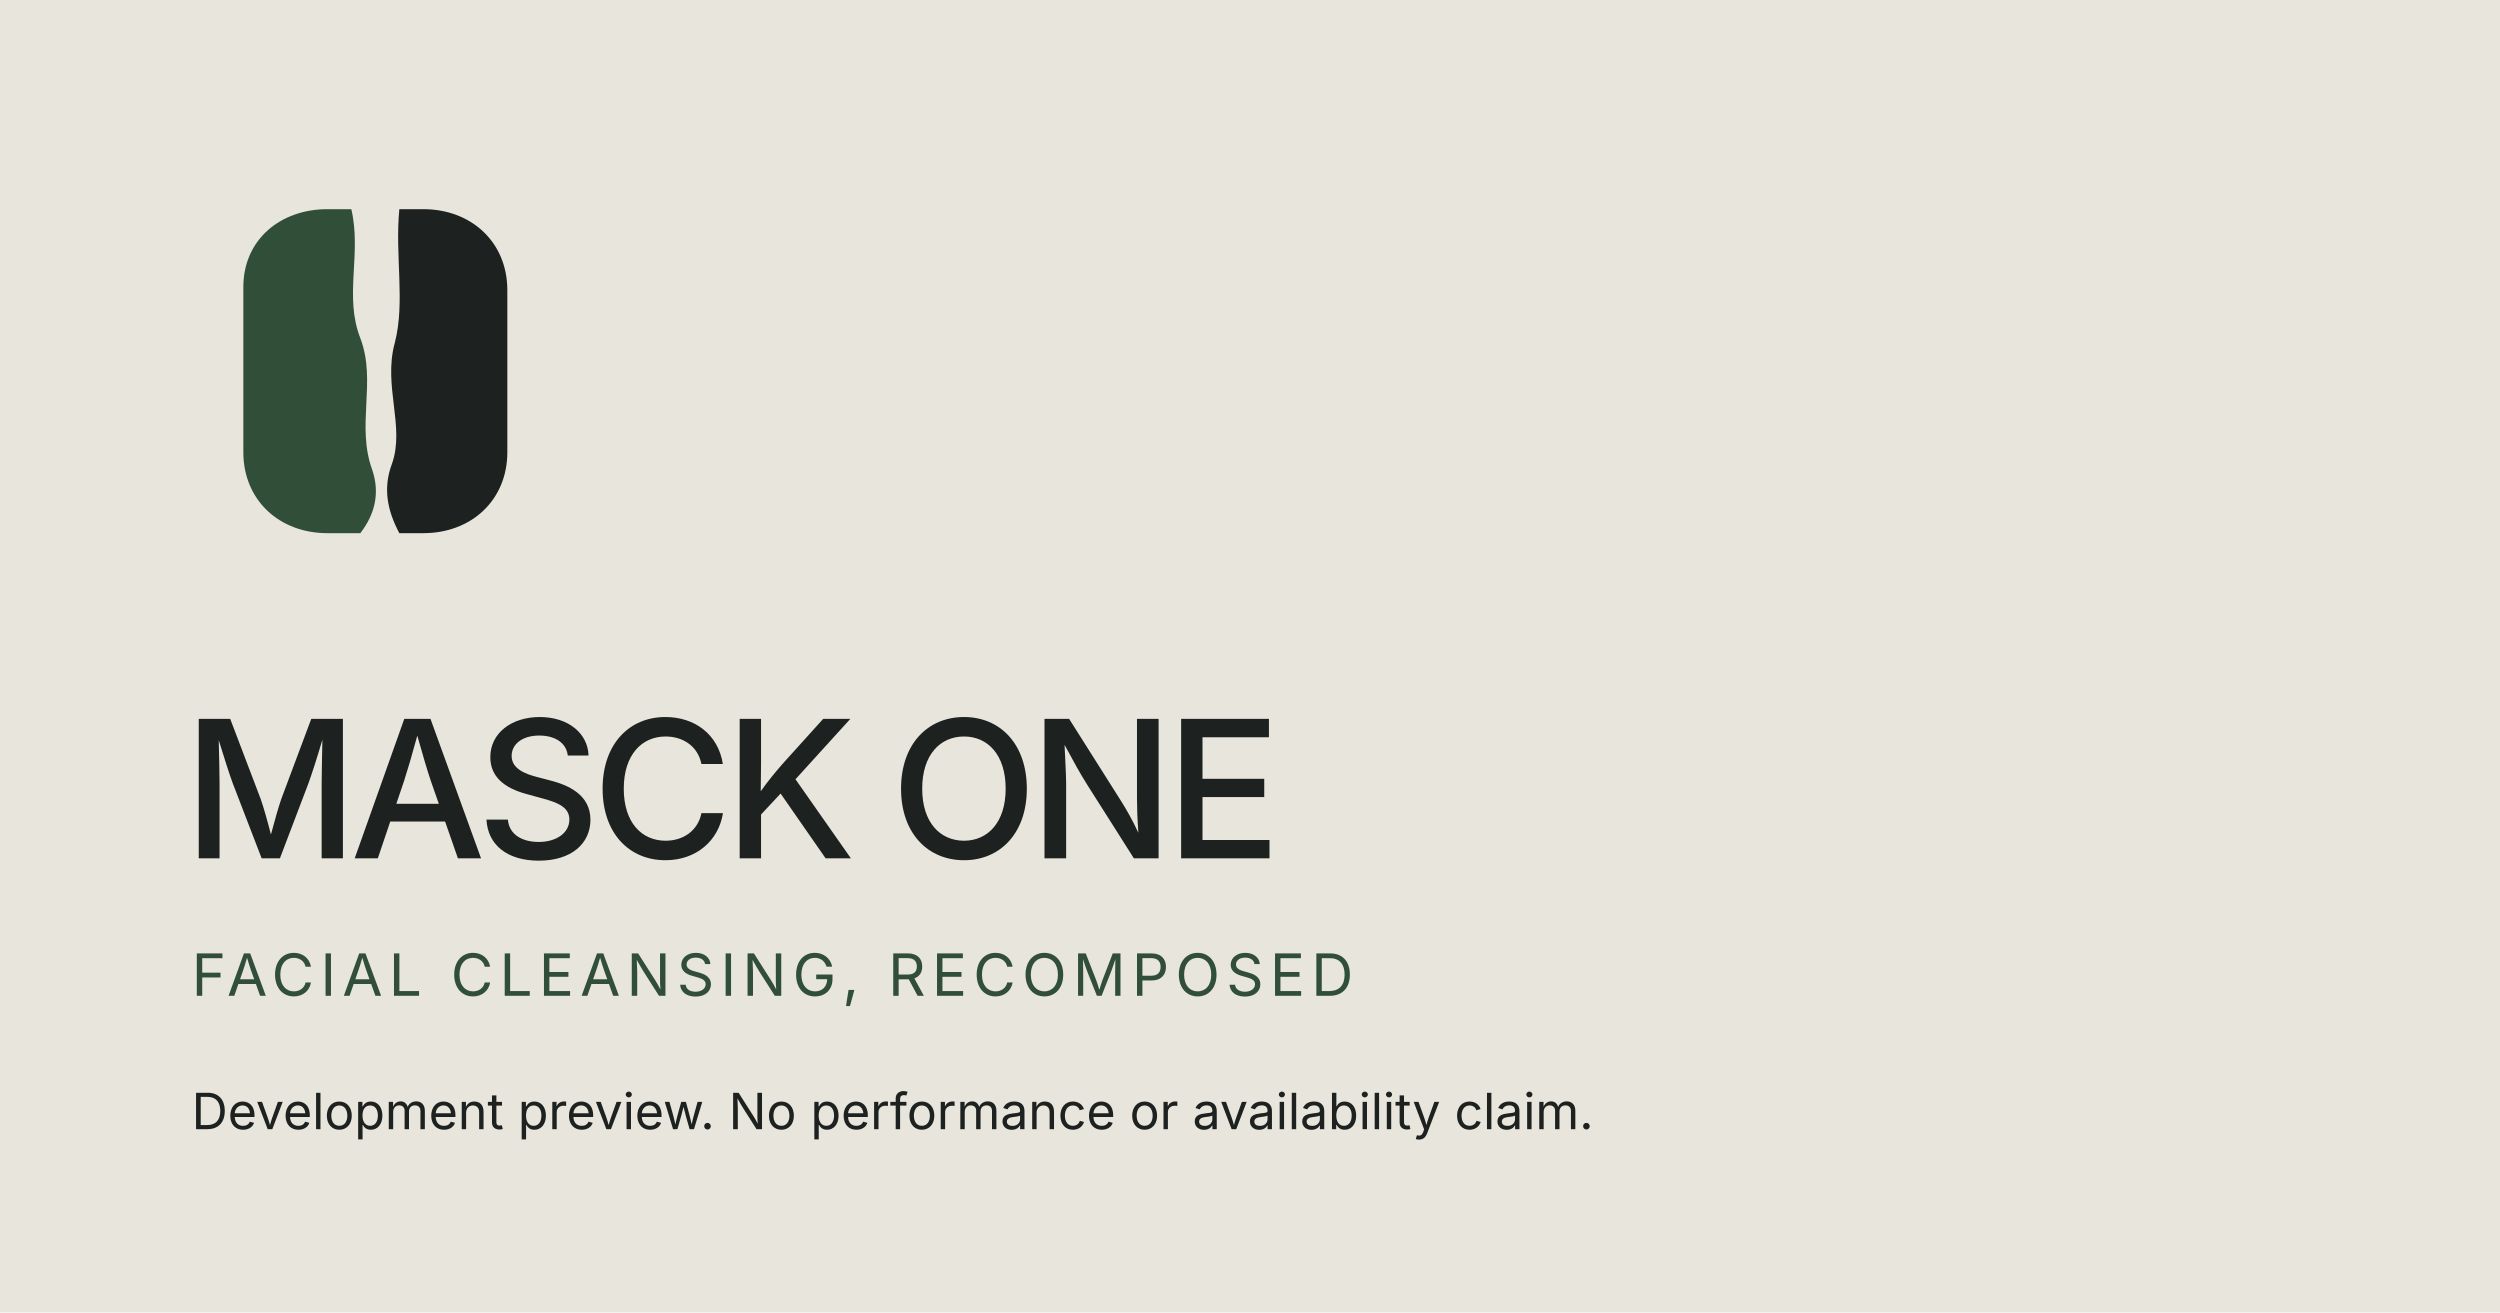
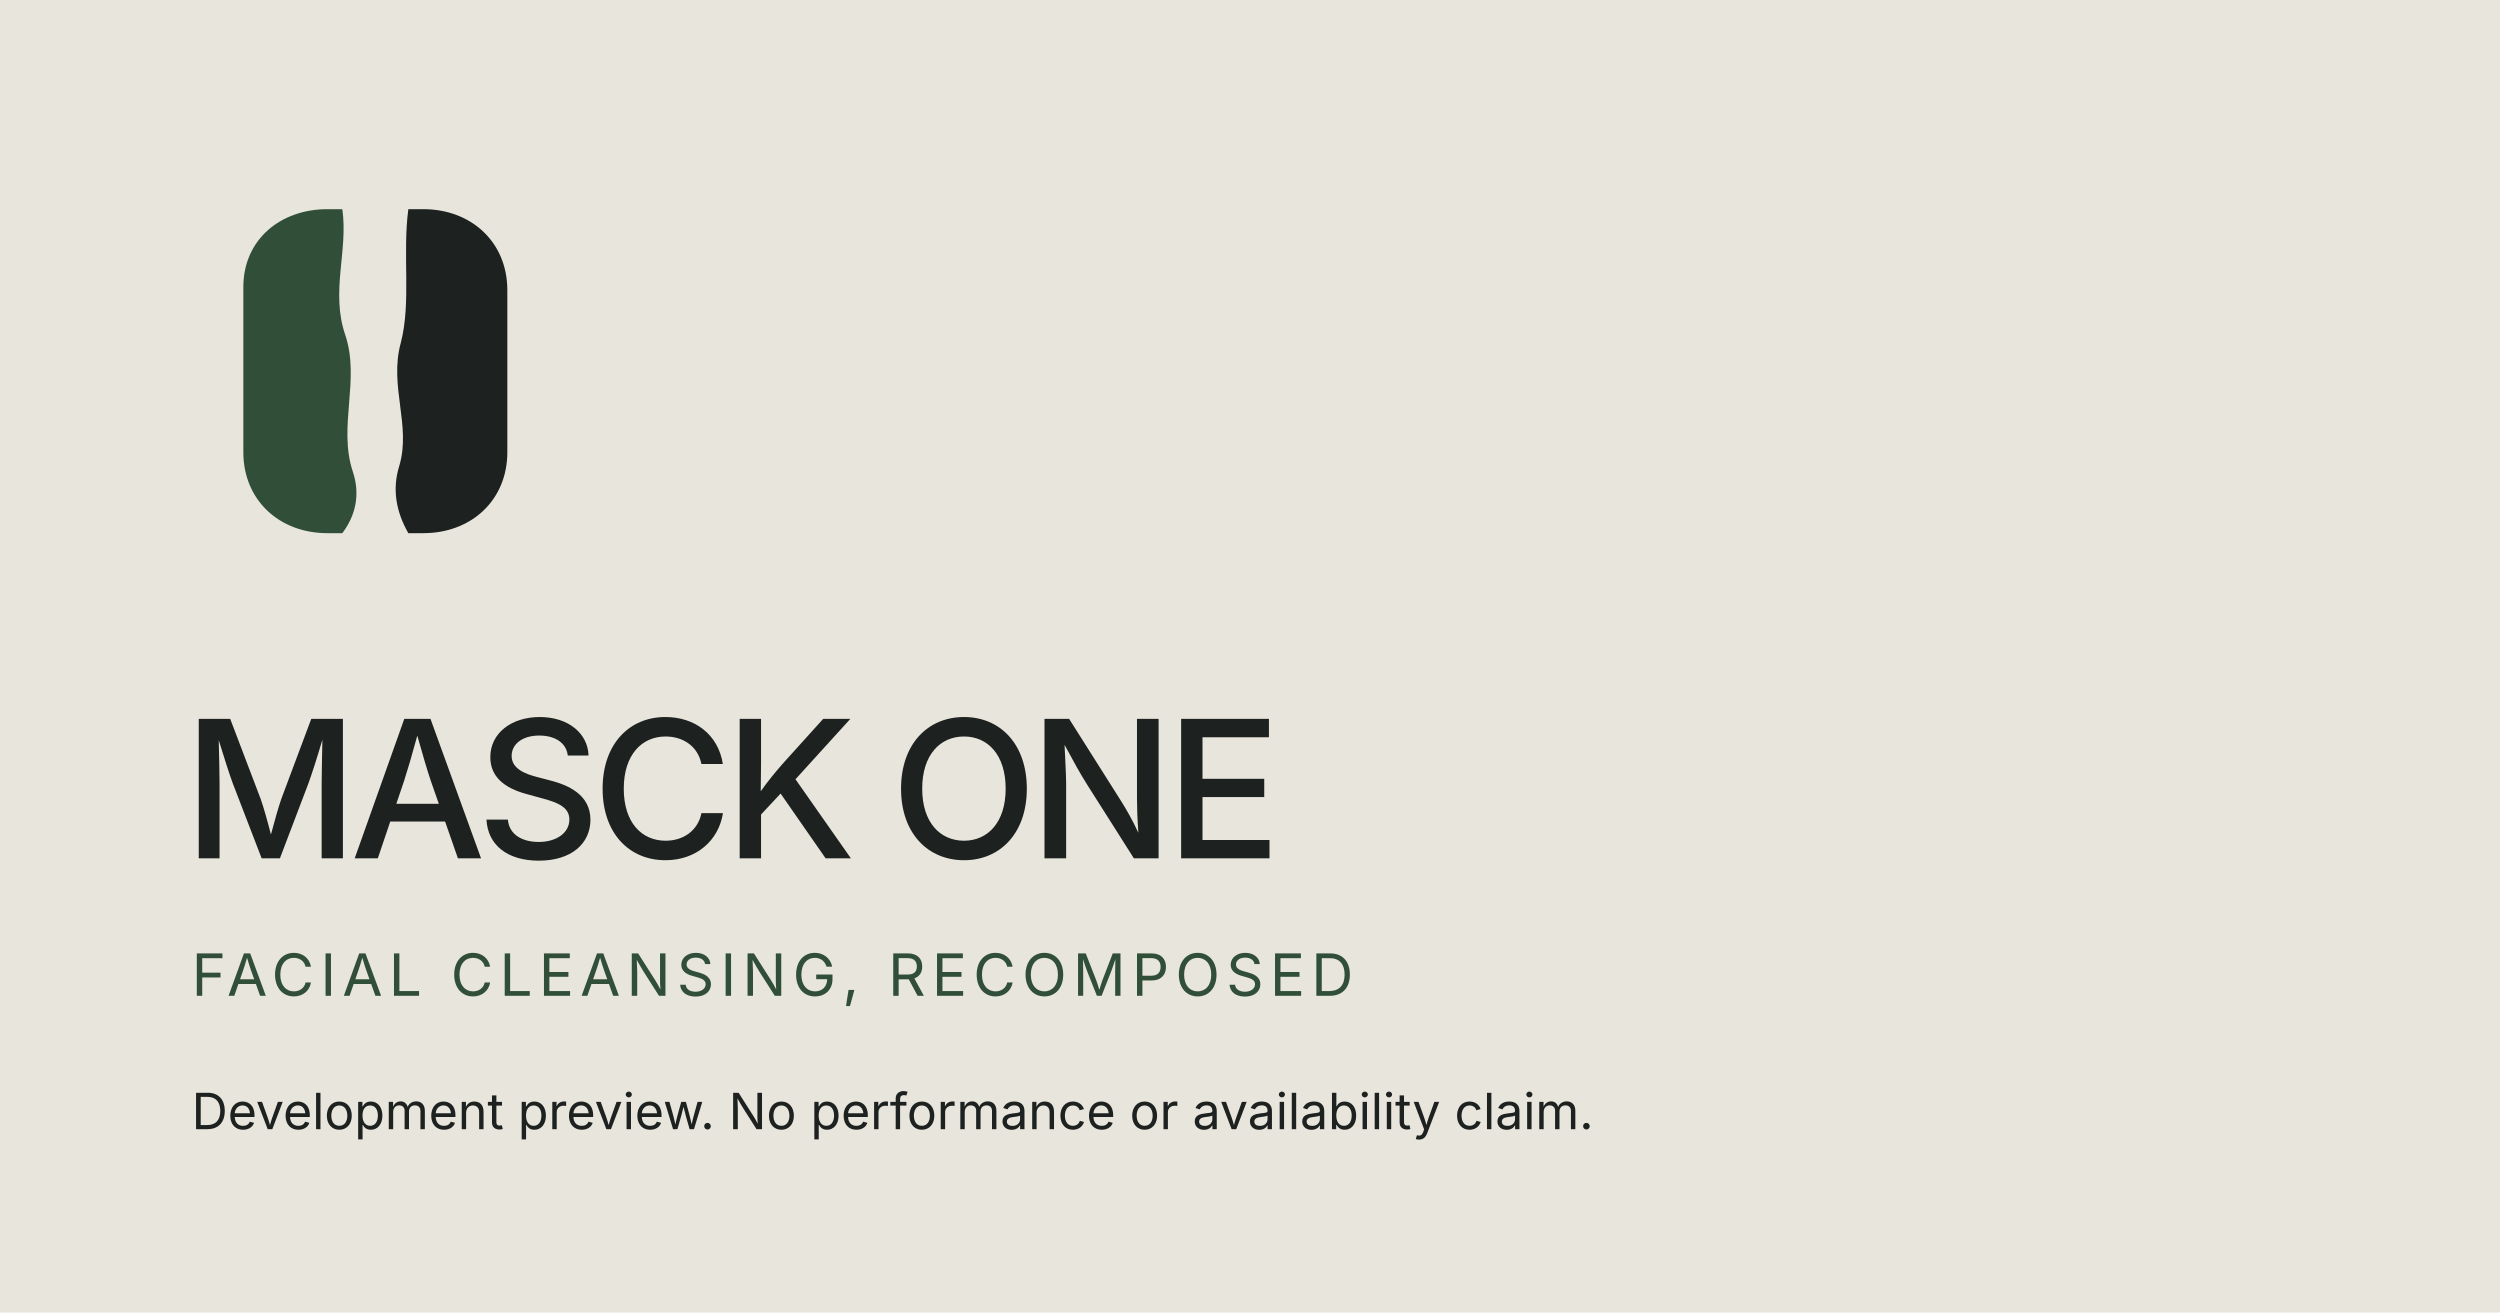
<svg xmlns="http://www.w3.org/2000/svg" viewBox="0 0 1200 630">
  <rect width="1200" height="630" fill="#e8e5dc" />
  <g transform="translate(88 86) scale(.72)">
-     <path fill="#314f38" d="M40 72C40 40 65 20 96 20h16c7 30-5 58 6 86 11 29-3 58 8 88 5 15 2 29-8 42H96c-32 0-56-22-56-54V72Z" />
-     <path fill="#1d211f" d="M144 20h16c32 0 56 22 56 54v108c0 32-24 54-56 54h-16c-8-15-11-30-5-46 9-25-6-52 2-81 7-27 0-58 3-89Z" />
+     <path fill="#314f38" d="M40 72C40 40 65 20 96 20h10c4 28-8 55 2 84 10 30-5 61 5 91 5 15 2 29-7 41H96c-32 0-56-22-56-54V72Z" />
+     <path fill="#1d211f" d="M150 20h10c32 0 56 22 56 54v108c0 32-24 54-56 54h-10c-8-14-11-29-6-45 8-27-7-53 1-82 7-27 1-59 5-89Z" />
  </g>
  <text x="88" y="412" fill="#1d211f" font-family="Inter,Arial,sans-serif" font-size="92" font-weight="520" letter-spacing="-4">MASCK ONE</text>
  <text x="92" y="478" fill="#314f38" font-family="Inter,Arial,sans-serif" font-size="28" letter-spacing="3">FACIAL CLEANSING, RECOMPOSED</text>
  <text x="92" y="542" fill="#1d211f" font-family="Inter,Arial,sans-serif" font-size="24">Development preview. No performance or availability claim.</text>
</svg>
